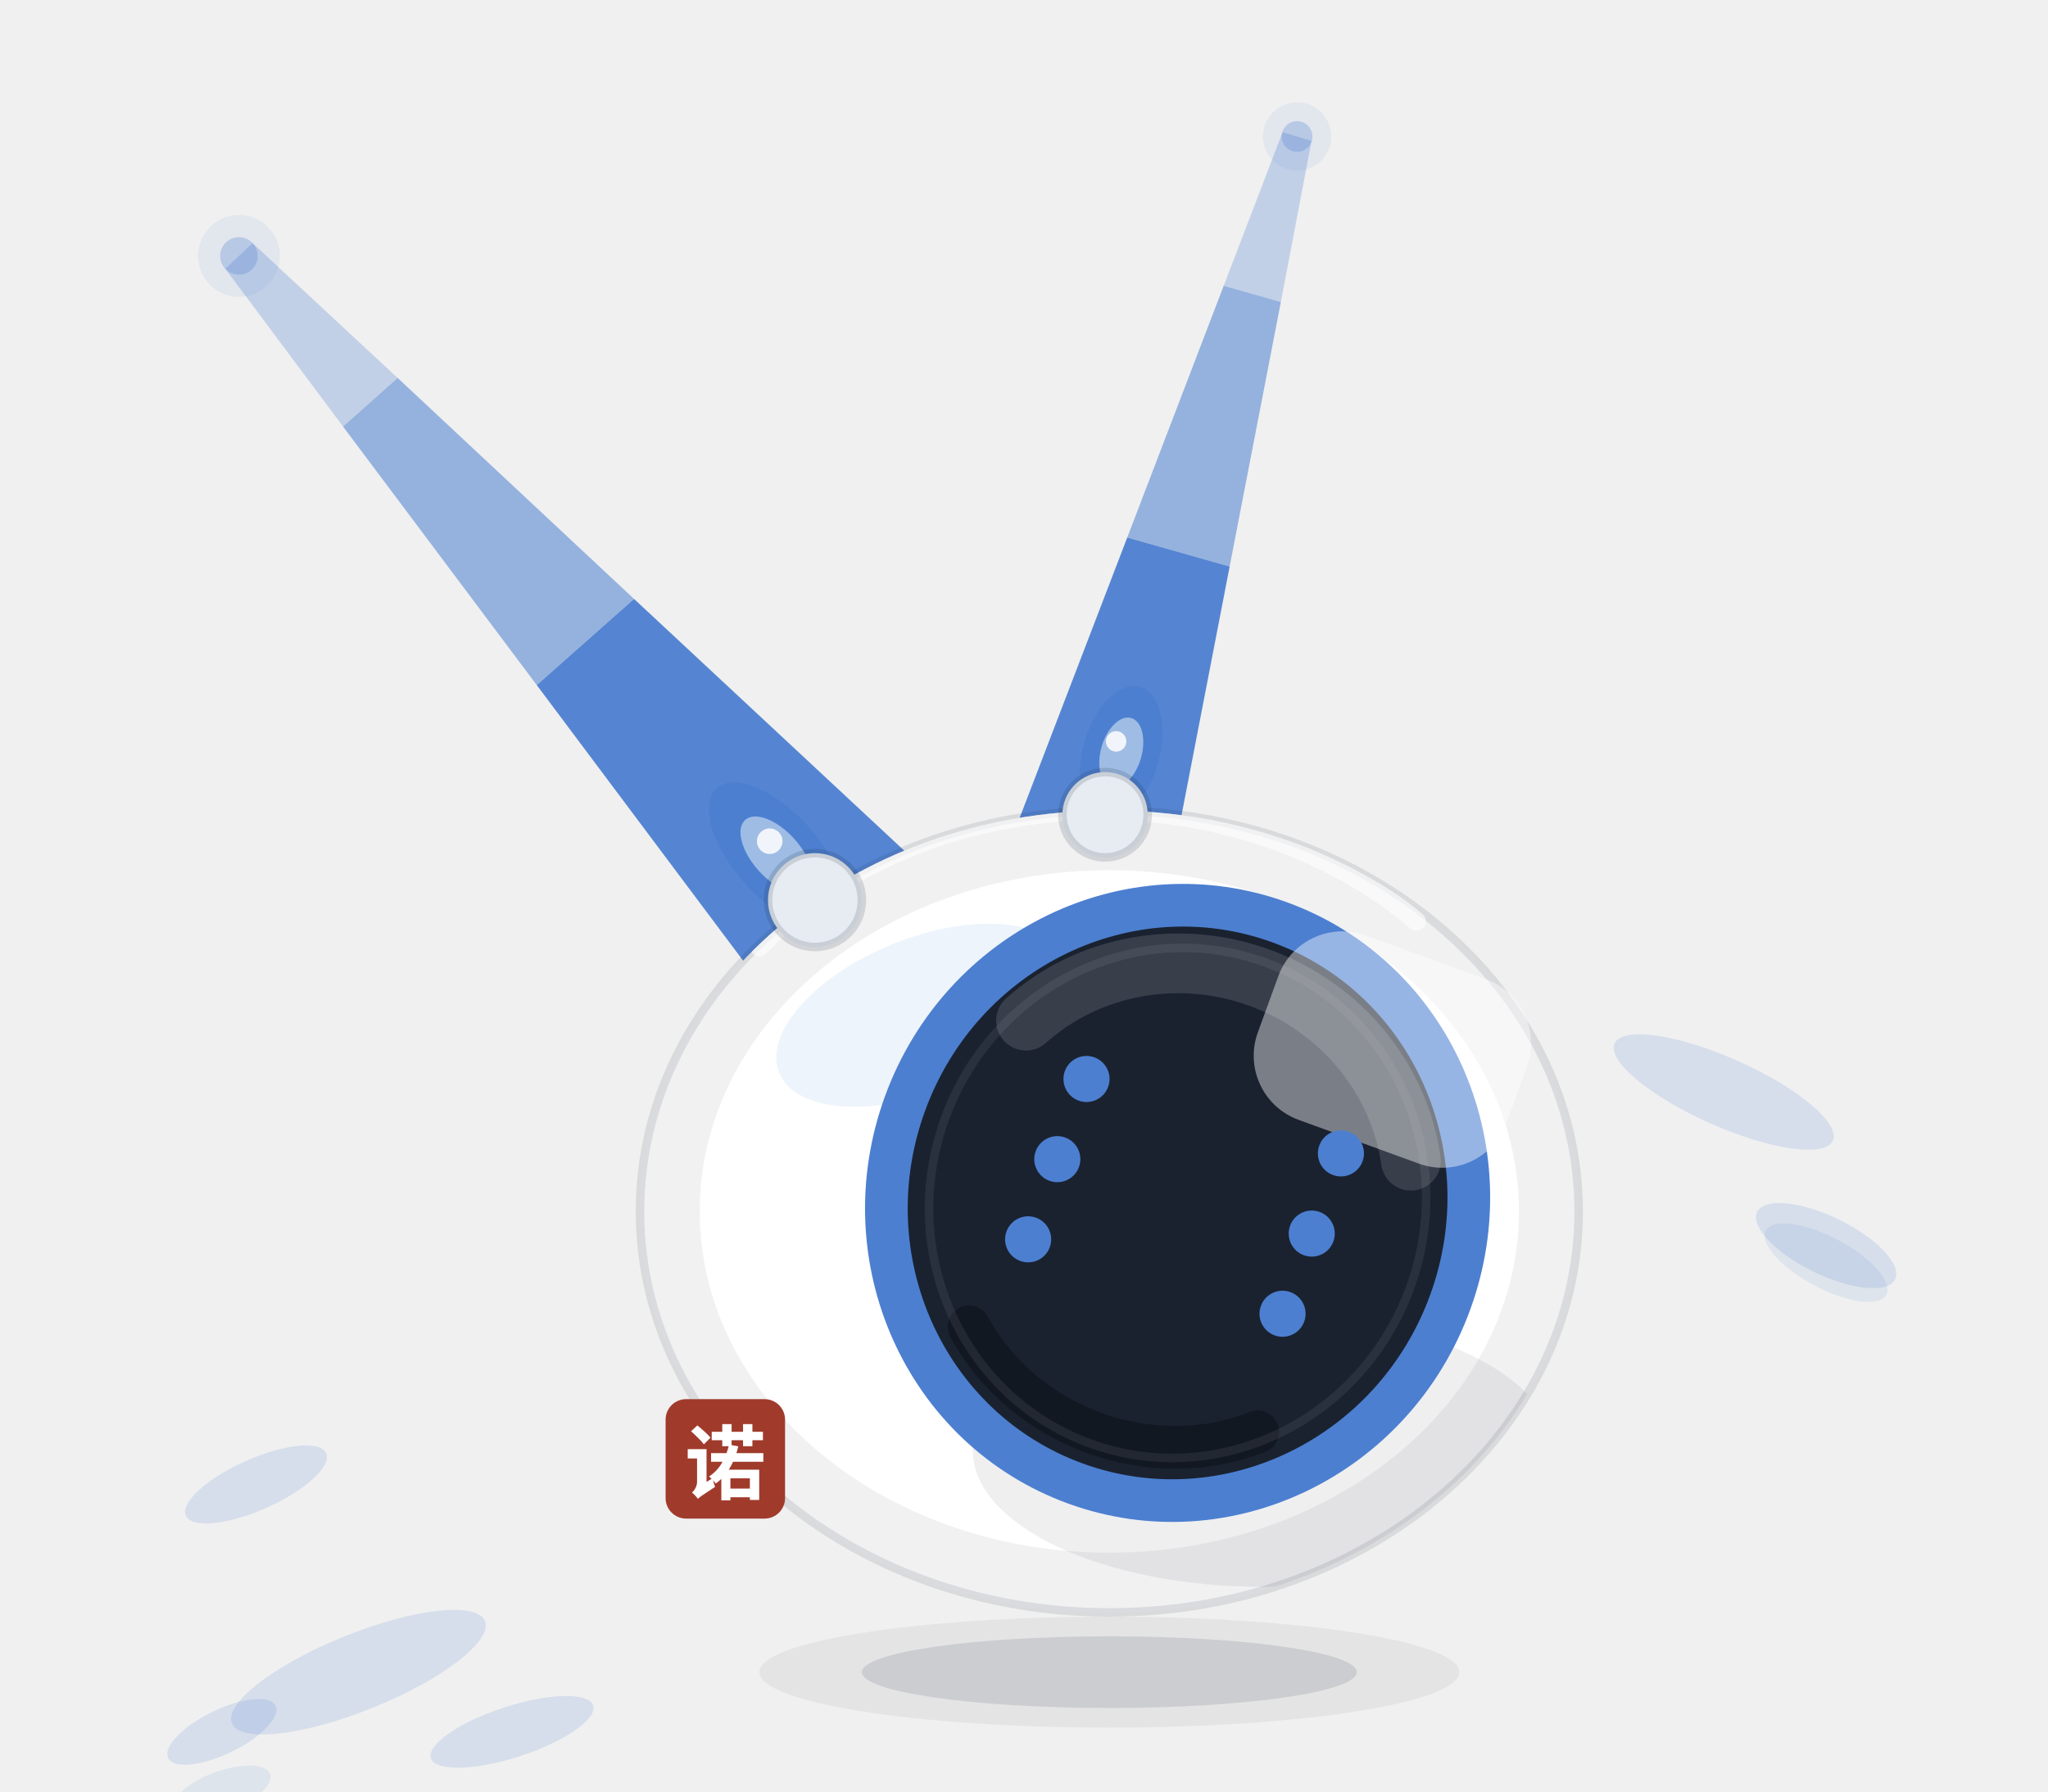
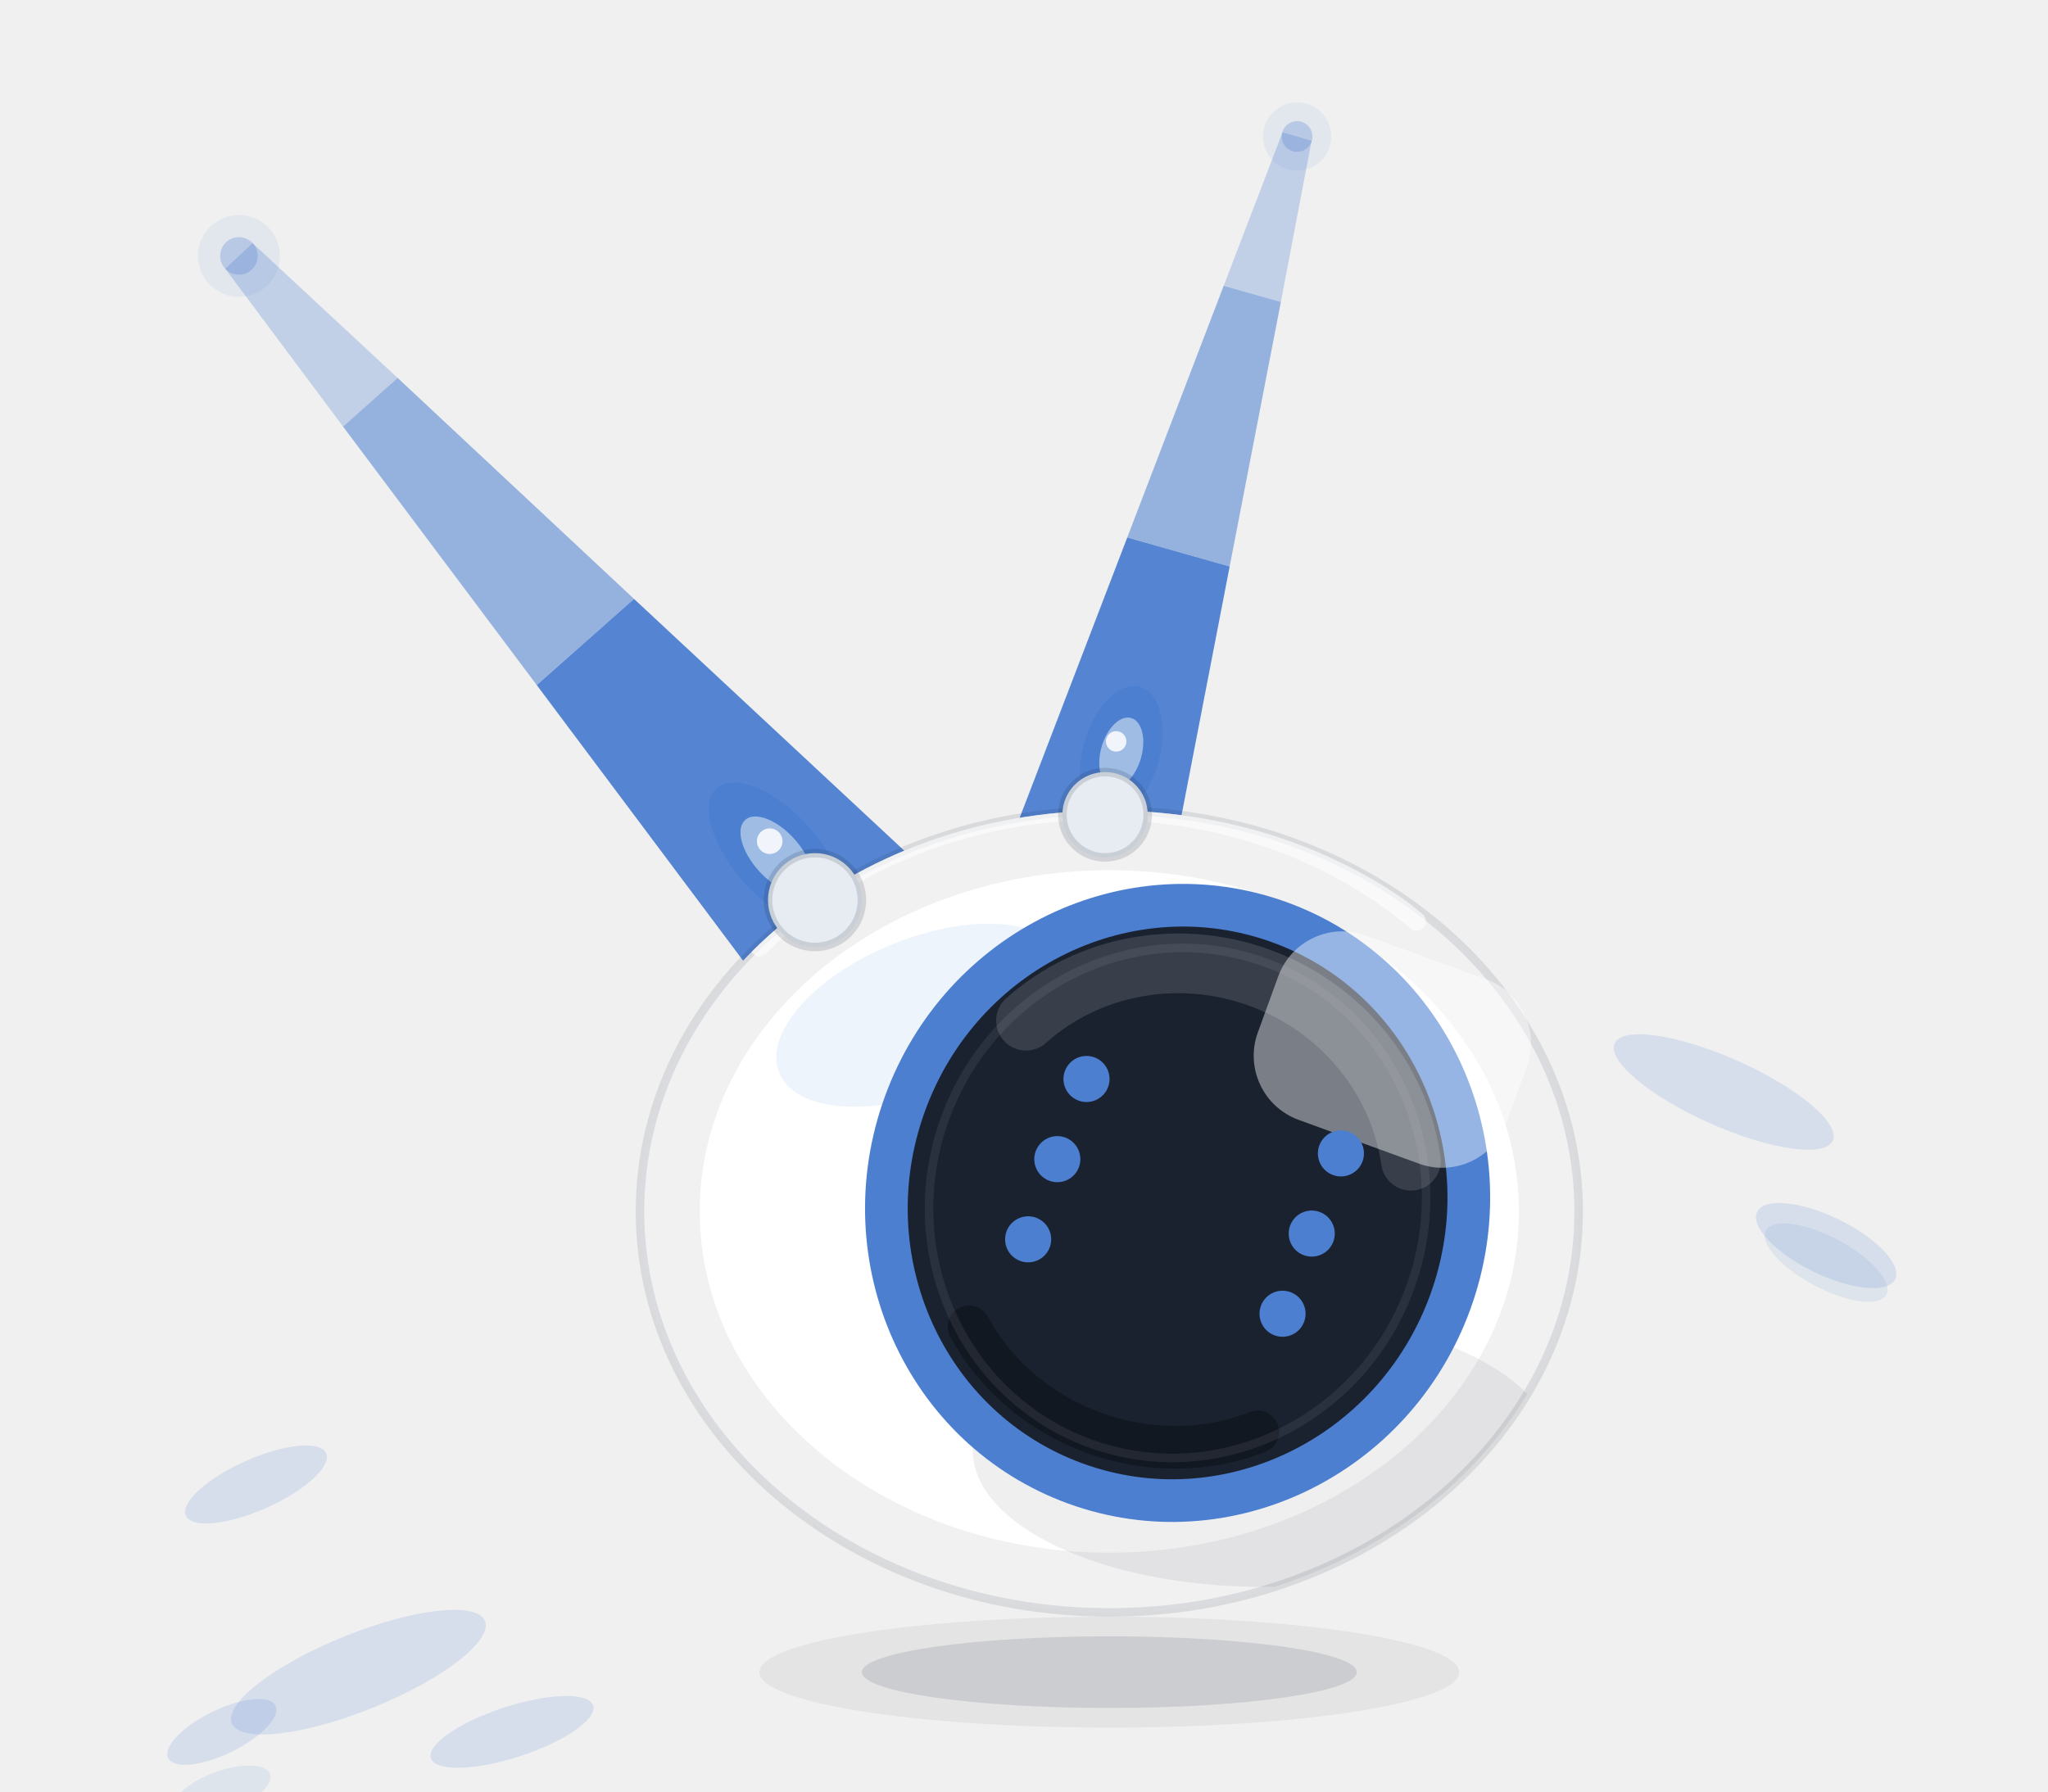
<svg xmlns="http://www.w3.org/2000/svg" width="240" height="210" viewBox="0 0 240 210" role="img" aria-label="诺瓦 v4：计算中">
  <defs>
    <clipPath id="ballClip">
      <ellipse cx="130" cy="142" rx="55" ry="47" />
    </clipPath>
  </defs>
  <g fill="rgba(76,127,208,.16)">
    <ellipse cx="42" cy="196" rx="16" ry="4.5" transform="rotate(-22 42 196)" />
    <ellipse cx="60" cy="203" rx="10" ry="3" transform="rotate(-18 60 203)" />
    <ellipse cx="30" cy="174" rx="9" ry="3" transform="rotate(-24 30 174)" />
    <ellipse cx="202" cy="128" rx="14" ry="4" transform="rotate(24 202 128)" />
    <ellipse cx="26" cy="203" rx="7" ry="2.6" transform="rotate(-26 26 203)" />
    <ellipse cx="214" cy="146" rx="9" ry="3.4" transform="rotate(26 214 146)" />
  </g>
  <g fill="rgba(76,127,208,.11)">
    <ellipse cx="214" cy="148" rx="8" ry="3" transform="rotate(28 214 148)" />
    <ellipse cx="26" cy="210" rx="6" ry="2.4" transform="rotate(-20 26 210)" />
  </g>
  <path d="M106.6 100.3L74.3 70.2L62.9 80.3L89.4 115.7Z" fill="rgba(76,127,208,.94)" />
  <path d="M74.3 70.2L46.6 44.3L40.2 50.0L62.9 80.3Z" fill="rgba(76,127,208,.55)" />
  <path d="M46.6 44.3L29.6 28.5L26.4 31.5L40.2 50.0Z" fill="rgba(76,127,208,.28)" />
  <circle cx="28" cy="30" r="4.8" fill="rgba(76,127,208,.28)" opacity=".3" />
  <circle cx="28" cy="30" r="2.2" fill="rgba(76,127,208,.28)" />
  <path d="M137.1 102.6L144.1 66.4L132.1 63.0L118.9 97.4Z" fill="rgba(76,127,208,.94)" />
  <path d="M144.1 66.4L150.1 35.4L143.4 33.5L132.1 63.0Z" fill="rgba(76,127,208,.55)" />
  <path d="M150.1 35.4L153.7 16.5L150.3 15.5L143.4 33.5Z" fill="rgba(76,127,208,.28)" />
  <circle cx="152" cy="16" r="4.0" fill="rgba(76,127,208,.28)" opacity=".3" />
  <circle cx="152" cy="16" r="1.8" fill="rgba(76,127,208,.28)" />
  <ellipse cx="91" cy="100.2" rx="10.5" ry="5" transform="rotate(48 91 100.2)" fill="rgba(76,127,208,.94)" />
  <ellipse cx="91" cy="100.2" rx="5.5" ry="2.8" transform="rotate(48 91 100.2)" fill="rgba(169,196,232,.88)" />
  <circle cx="90.2" cy="98.6" r="1.5" fill="rgba(255,255,255,.85)" />
  <ellipse cx="131.4" cy="88.2" rx="8" ry="4.5" transform="rotate(-74 131.4 88.2)" fill="rgba(76,127,208,.94)" />
  <ellipse cx="131.4" cy="88.2" rx="4.2" ry="2.4" transform="rotate(-74 131.4 88.2)" fill="rgba(169,196,232,.88)" />
  <circle cx="130.8" cy="86.9" r="1.2" fill="rgba(255,255,255,.85)" />
  <ellipse cx="130" cy="142" rx="55" ry="47" fill="#FFFFFF" stroke="rgba(18,26,40,.10)" stroke-width="1" />
  <ellipse cx="130" cy="142" rx="51.5" ry="43.5" fill="none" stroke="rgba(18,26,40,.06)" stroke-width="7" clip-path="url(#ballClip)" />
  <path d="M89 111 A 52 44 0 0 1 166 108" fill="none" stroke="rgba(255,255,255,.8)" stroke-width="2.2" stroke-linecap="round" clip-path="url(#ballClip)" opacity=".75" />
  <path d="M86 172 A 51 42 0 0 0 174 172" fill="none" stroke="rgba(18,26,40,.08)" stroke-width="1.5" clip-path="url(#ballClip)" />
  <ellipse cx="148" cy="170" rx="34" ry="16" fill="rgba(18,26,40,.07)" clip-path="url(#ballClip)" />
  <ellipse cx="108" cy="119" rx="18" ry="9" fill="rgba(224,234,248,.55)" transform="rotate(-22 108 119)" />
  <circle cx="95.5" cy="105.5" r="5.5" fill="#E7ECF3" stroke="rgba(18,26,40,.14)" stroke-width="1" />
  <circle cx="129.5" cy="95.5" r="5" fill="#E7ECF3" stroke="rgba(18,26,40,.14)" stroke-width="1" />
  <g transform="rotate(20 138 141)">
    <ellipse cx="138" cy="141" rx="34" ry="35" fill="#1A2230" />
    <path d="M114 127 A 27 26 0 0 1 162 127" fill="none" stroke="rgba(255,255,255,.13)" stroke-width="7" stroke-linecap="round" />
    <path d="M120 163 A 26 24 0 0 0 156 163" fill="none" stroke="rgba(0,0,0,.3)" stroke-width="5" stroke-linecap="round" />
    <ellipse cx="138" cy="141" rx="34" ry="35" fill="none" stroke="#4C7FD0" stroke-width="5" />
    <ellipse cx="138" cy="141" rx="29" ry="30" fill="none" stroke="rgba(255,255,255,.07)" stroke-width="1" />
    <rect x="140" y="104" width="31" height="23" rx="8" fill="rgba(255,255,255,.42)" />
    <circle cx="123" cy="131" r="2.7" fill="#4C7FD0" />
    <circle cx="154" cy="129" r="2.7" fill="#4C7FD0" />
    <circle cx="123" cy="141" r="2.7" fill="#4C7FD0" />
    <circle cx="154" cy="139" r="2.7" fill="#4C7FD0" />
    <circle cx="123" cy="151" r="2.7" fill="#4C7FD0" />
    <circle cx="154" cy="149" r="2.7" fill="#4C7FD0" />
  </g>
-   <rect x="78" y="164" width="14" height="14" rx="2.4" fill="#A03B2C" />
-   <text x="85" y="175" text-anchor="middle" font-family="'Songti SC','Noto Serif SC','SimSun',serif" font-size="9.5" font-weight="700" fill="#FFFFFF">诺</text>
  <ellipse cx="130" cy="196" rx="41" ry="6.5" fill="rgba(18,26,40,.11)" opacity=".5" />
  <ellipse cx="130" cy="196" rx="29" ry="4.2" fill="rgba(18,26,40,.11)" />
</svg>
